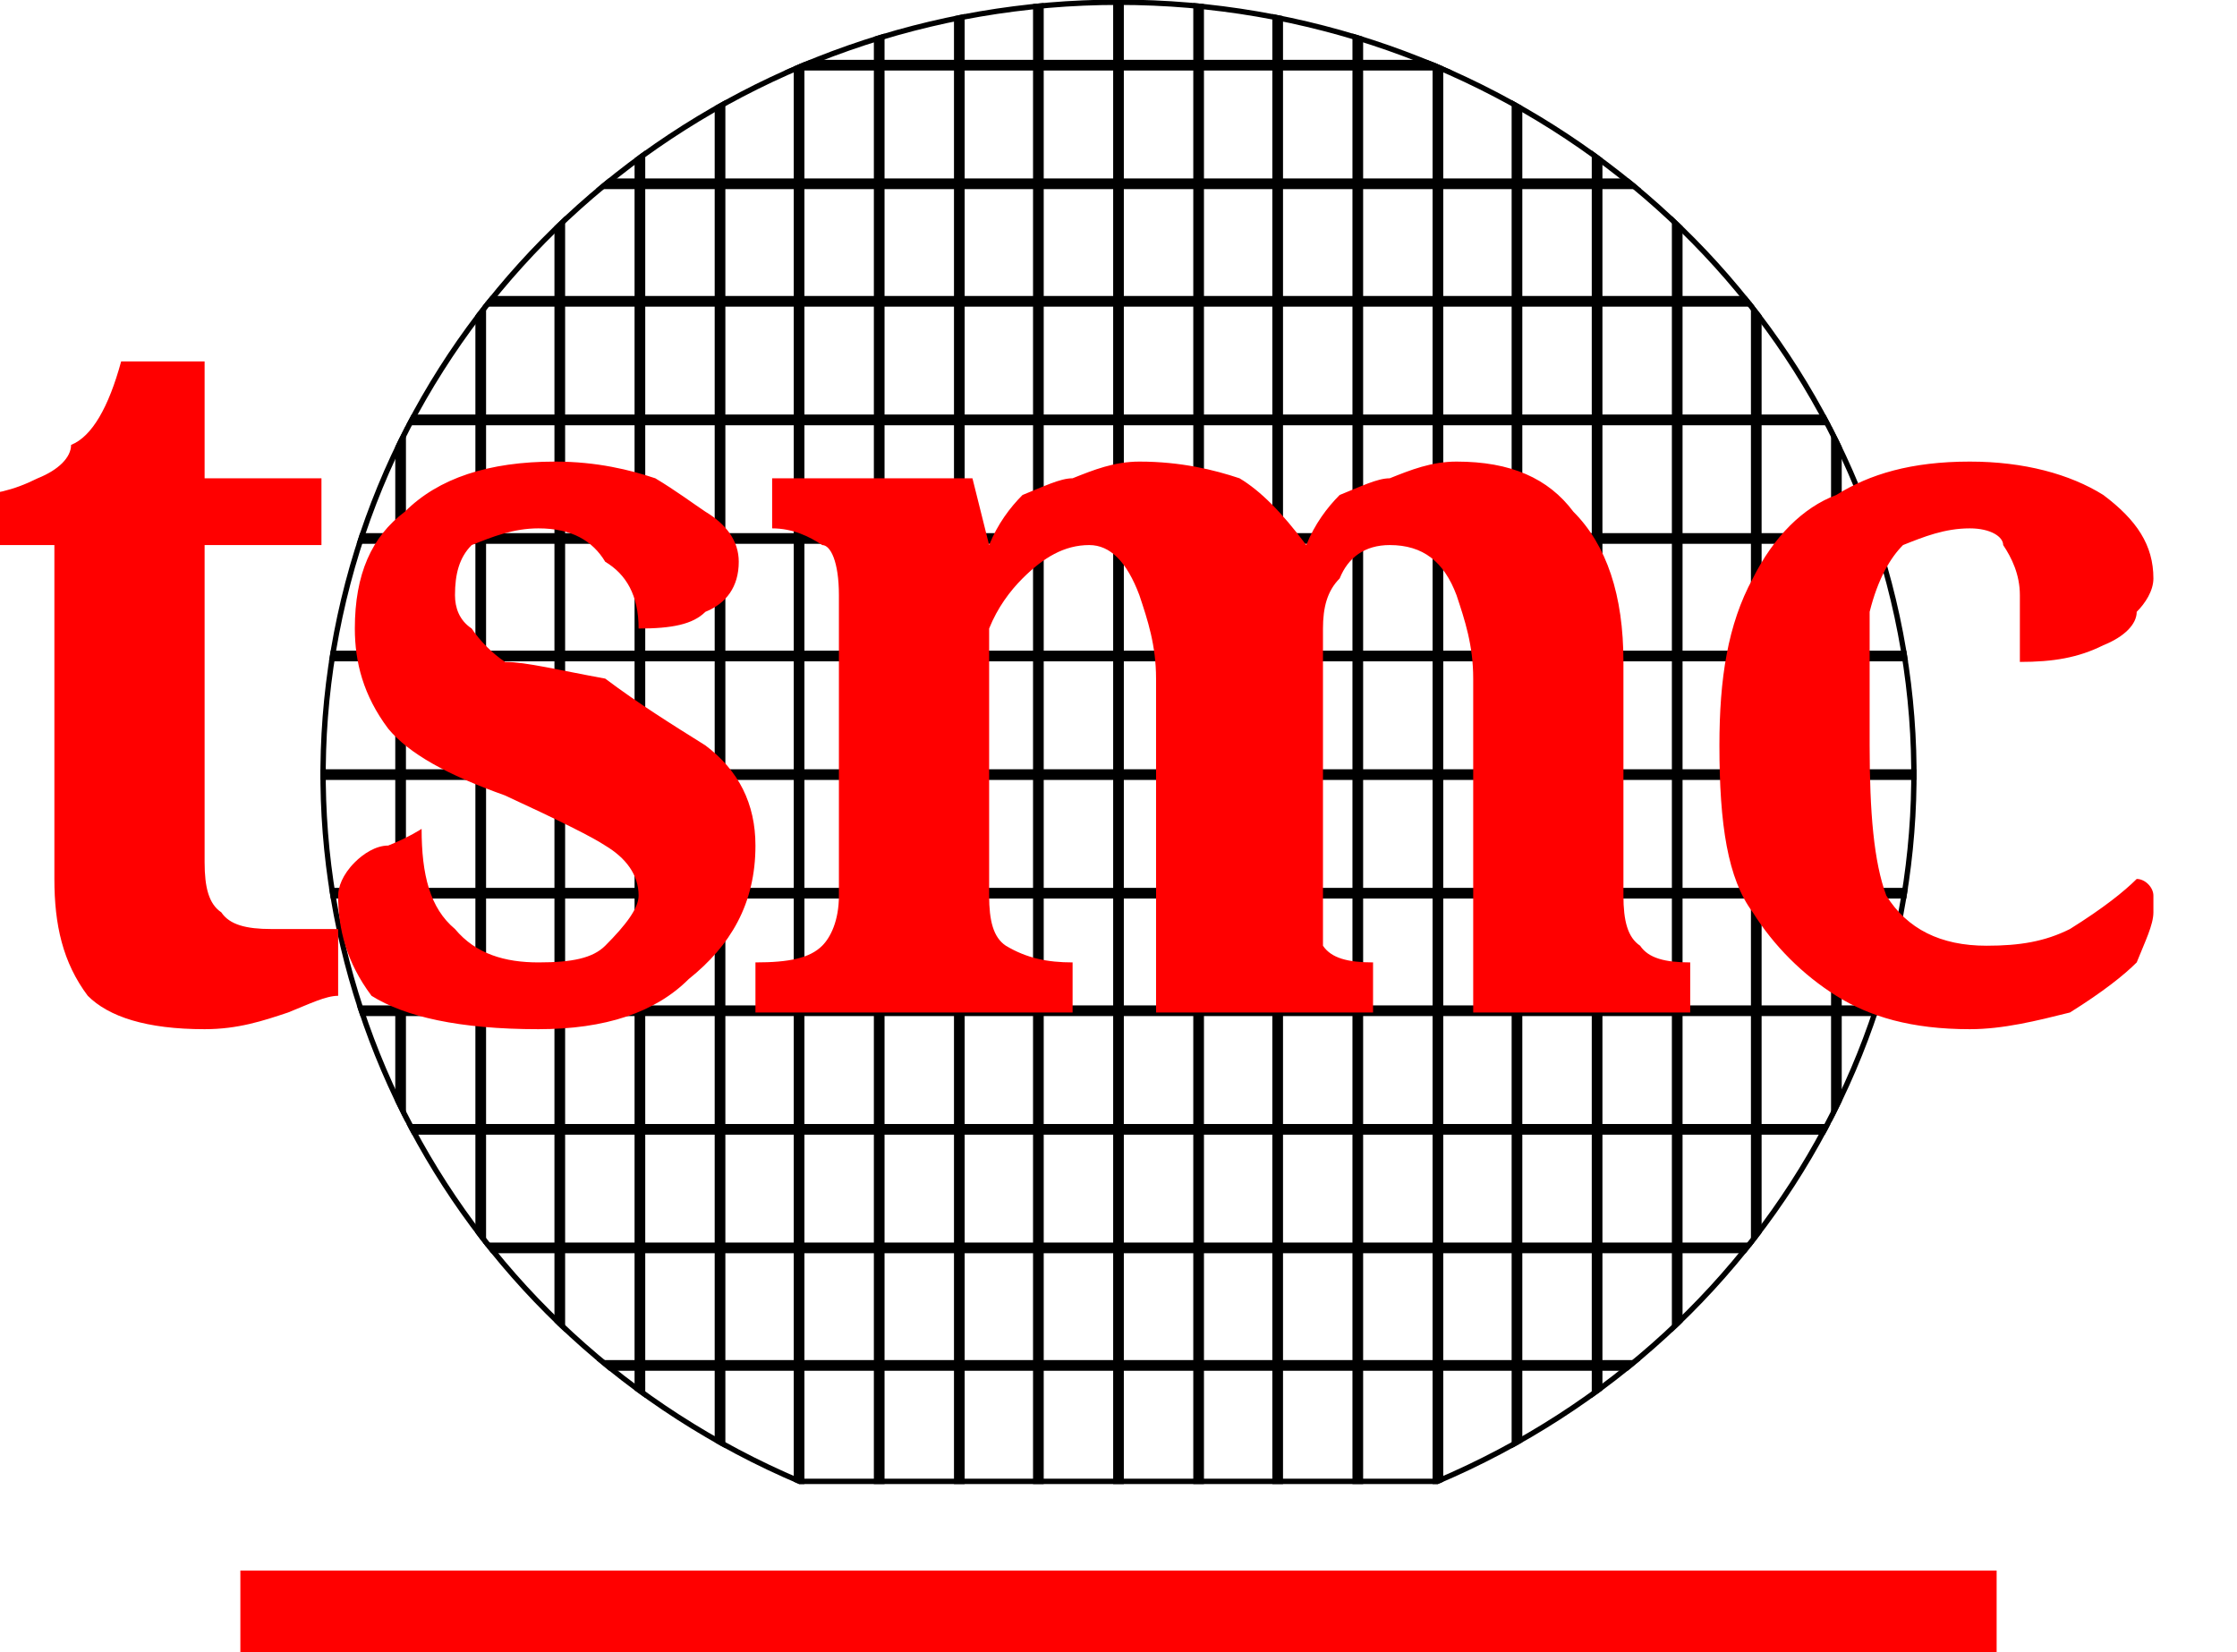
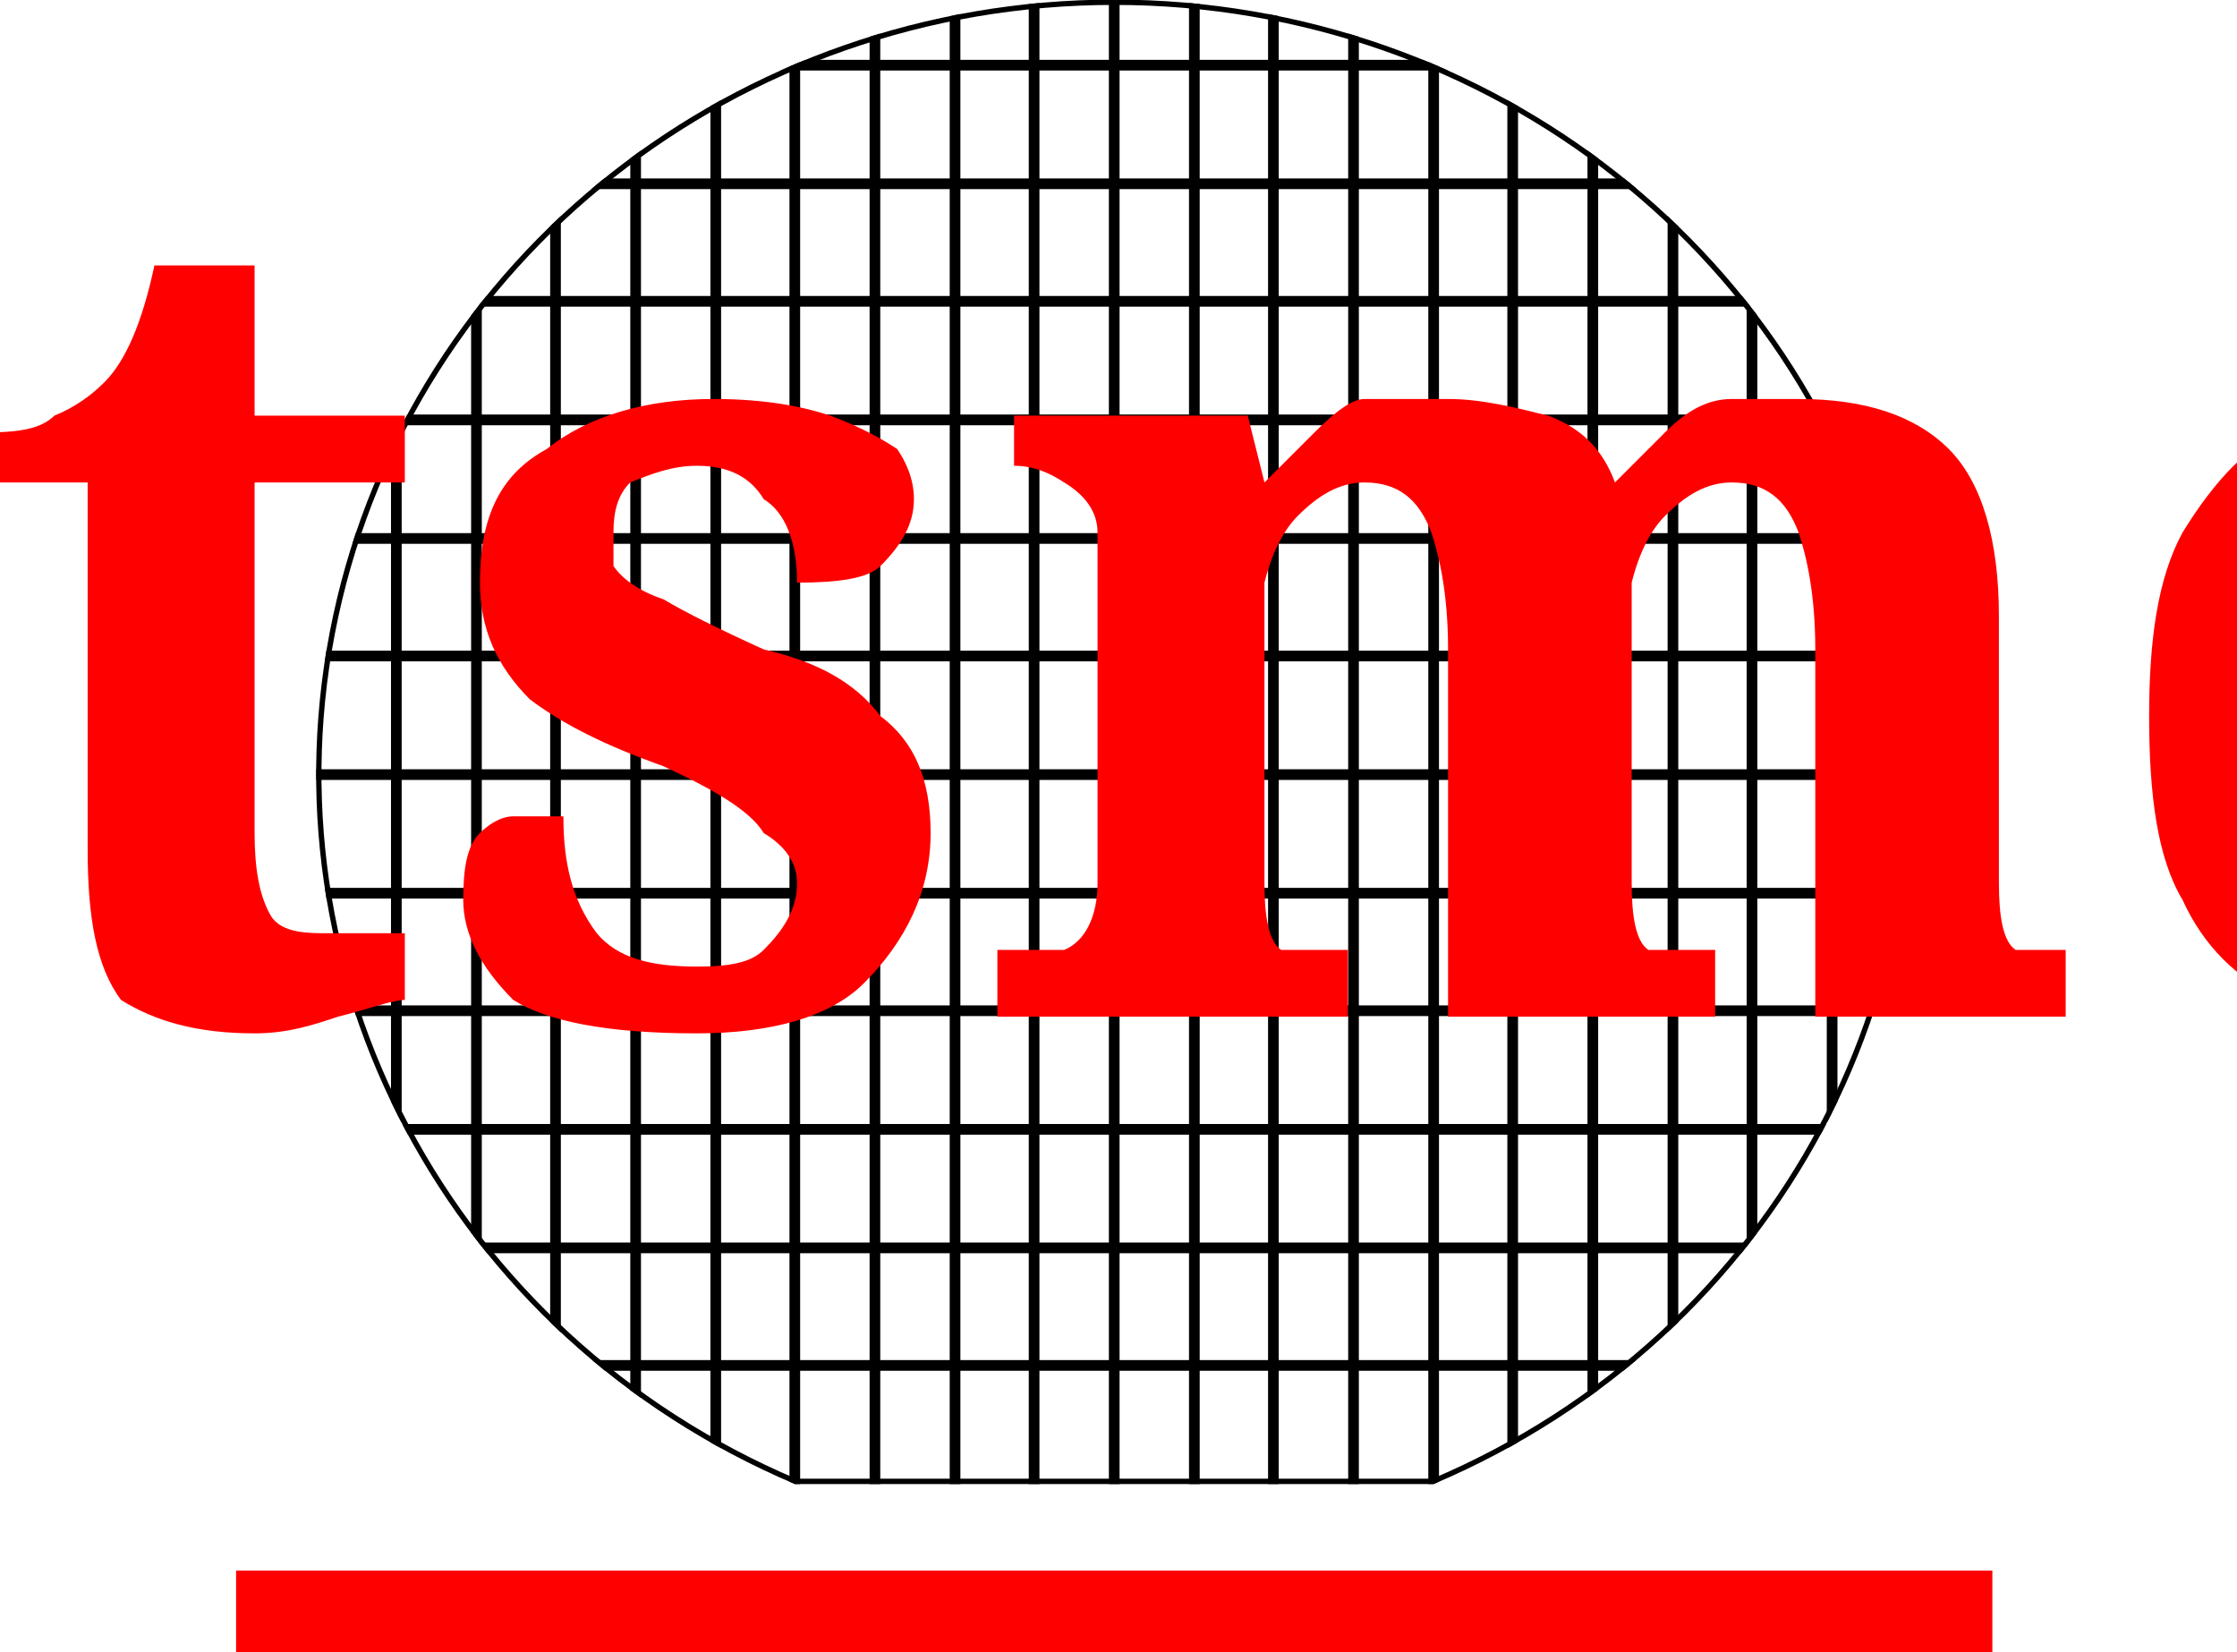
- <svg xmlns="http://www.w3.org/2000/svg" viewBox="-1.047 -0.725 2.094 1.546">
+ <svg xmlns="http://www.w3.org/2000/svg" viewBox="-1.043 -0.725 2.094 1.546">
  <clipPath id="wafer">
    <path d="M -0.299 0.664 A 0.747 0.725 0 1 1 0.299 0.664 z" />
  </clipPath>
  <g id="cuts">
    <line x1="-0.672" x2="-0.672" y1="0.664" y2="-0.725" />
    <line x1="-0.597" x2="-0.597" y1="0.664" y2="-0.725" />
    <line x1="-0.523" x2="-0.523" y1="0.664" y2="-0.725" />
    <line x1="-0.448" x2="-0.448" y1="0.664" y2="-0.725" />
    <line x1="-0.373" x2="-0.373" y1="0.664" y2="-0.725" />
    <line x1="-0.299" x2="-0.299" y1="0.664" y2="-0.725" />
    <line x1="-0.224" x2="-0.224" y1="0.664" y2="-0.725" />
    <line x1="-0.149" x2="-0.149" y1="0.664" y2="-0.725" />
    <line x1="-0.075" x2="-0.075" y1="0.664" y2="-0.725" />
    <line x1="0" x2="0" y1="0.664" y2="-0.725" />
    <line x1="0.075" x2="0.075" y1="0.664" y2="-0.725" />
    <line x1="0.149" x2="0.149" y1="0.664" y2="-0.725" />
    <line x1="0.224" x2="0.224" y1="0.664" y2="-0.725" />
    <line x1="0.299" x2="0.299" y1="0.664" y2="-0.725" />
    <line x1="0.373" x2="0.373" y1="0.664" y2="-0.725" />
    <line x1="0.448" x2="0.448" y1="0.664" y2="-0.725" />
    <line x1="0.523" x2="0.523" y1="0.664" y2="-0.725" />
    <line x1="0.597" x2="0.597" y1="0.664" y2="-0.725" />
    <line x1="0.672" x2="0.672" y1="0.664" y2="-0.725" />
    <line x1="-0.747" x2="0.747" y1="-0.664" y2="-0.664" />
    <line x1="-0.747" x2="0.747" y1="-0.553" y2="-0.553" />
    <line x1="-0.747" x2="0.747" y1="-0.443" y2="-0.443" />
    <line x1="-0.747" x2="0.747" y1="-0.332" y2="-0.332" />
    <line x1="-0.747" x2="0.747" y1="-0.221" y2="-0.221" />
    <line x1="-0.747" x2="0.747" y1="-0.111" y2="-0.111" />
    <line x1="-0.747" x2="0.747" y1="0" y2="0" />
    <line x1="-0.747" x2="0.747" y1="0.111" y2="0.111" />
    <line x1="-0.747" x2="0.747" y1="0.221" y2="0.221" />
    <line x1="-0.747" x2="0.747" y1="0.332" y2="0.332" />
    <line x1="-0.747" x2="0.747" y1="0.443" y2="0.443" />
    <line x1="-0.747" x2="0.747" y1="0.553" y2="0.553" />
    <path d="M -0.299 0.664 A 0.747 0.725 0 1 1 0.299 0.664 z" fill="none" />
  </g>
  <use clip-path="url(#wafer)" href="#cuts" fill="none" stroke="black" stroke-width="0.01" />
  <g fill="red" stroke="none" stroke-width="0">
-     <text x="-1.09" y="0.223" letter-spacing="-0.05" font-weight="bold" font-family="Garamond" textLength="2.1" lengthAdjust="spacingAndGlyphs" font-size="0.933">tsmc</text>
+     <text x="-1.072" y="0.223" textLength="2.156" lengthAdjust="spacingAndGlyphs" font-weight="bold" font-family="Garamond" font-size="1.062">tsmc</text>
    <rect x="-0.822" y="0.745" width="1.644" height="0.077" />
  </g>
</svg>
